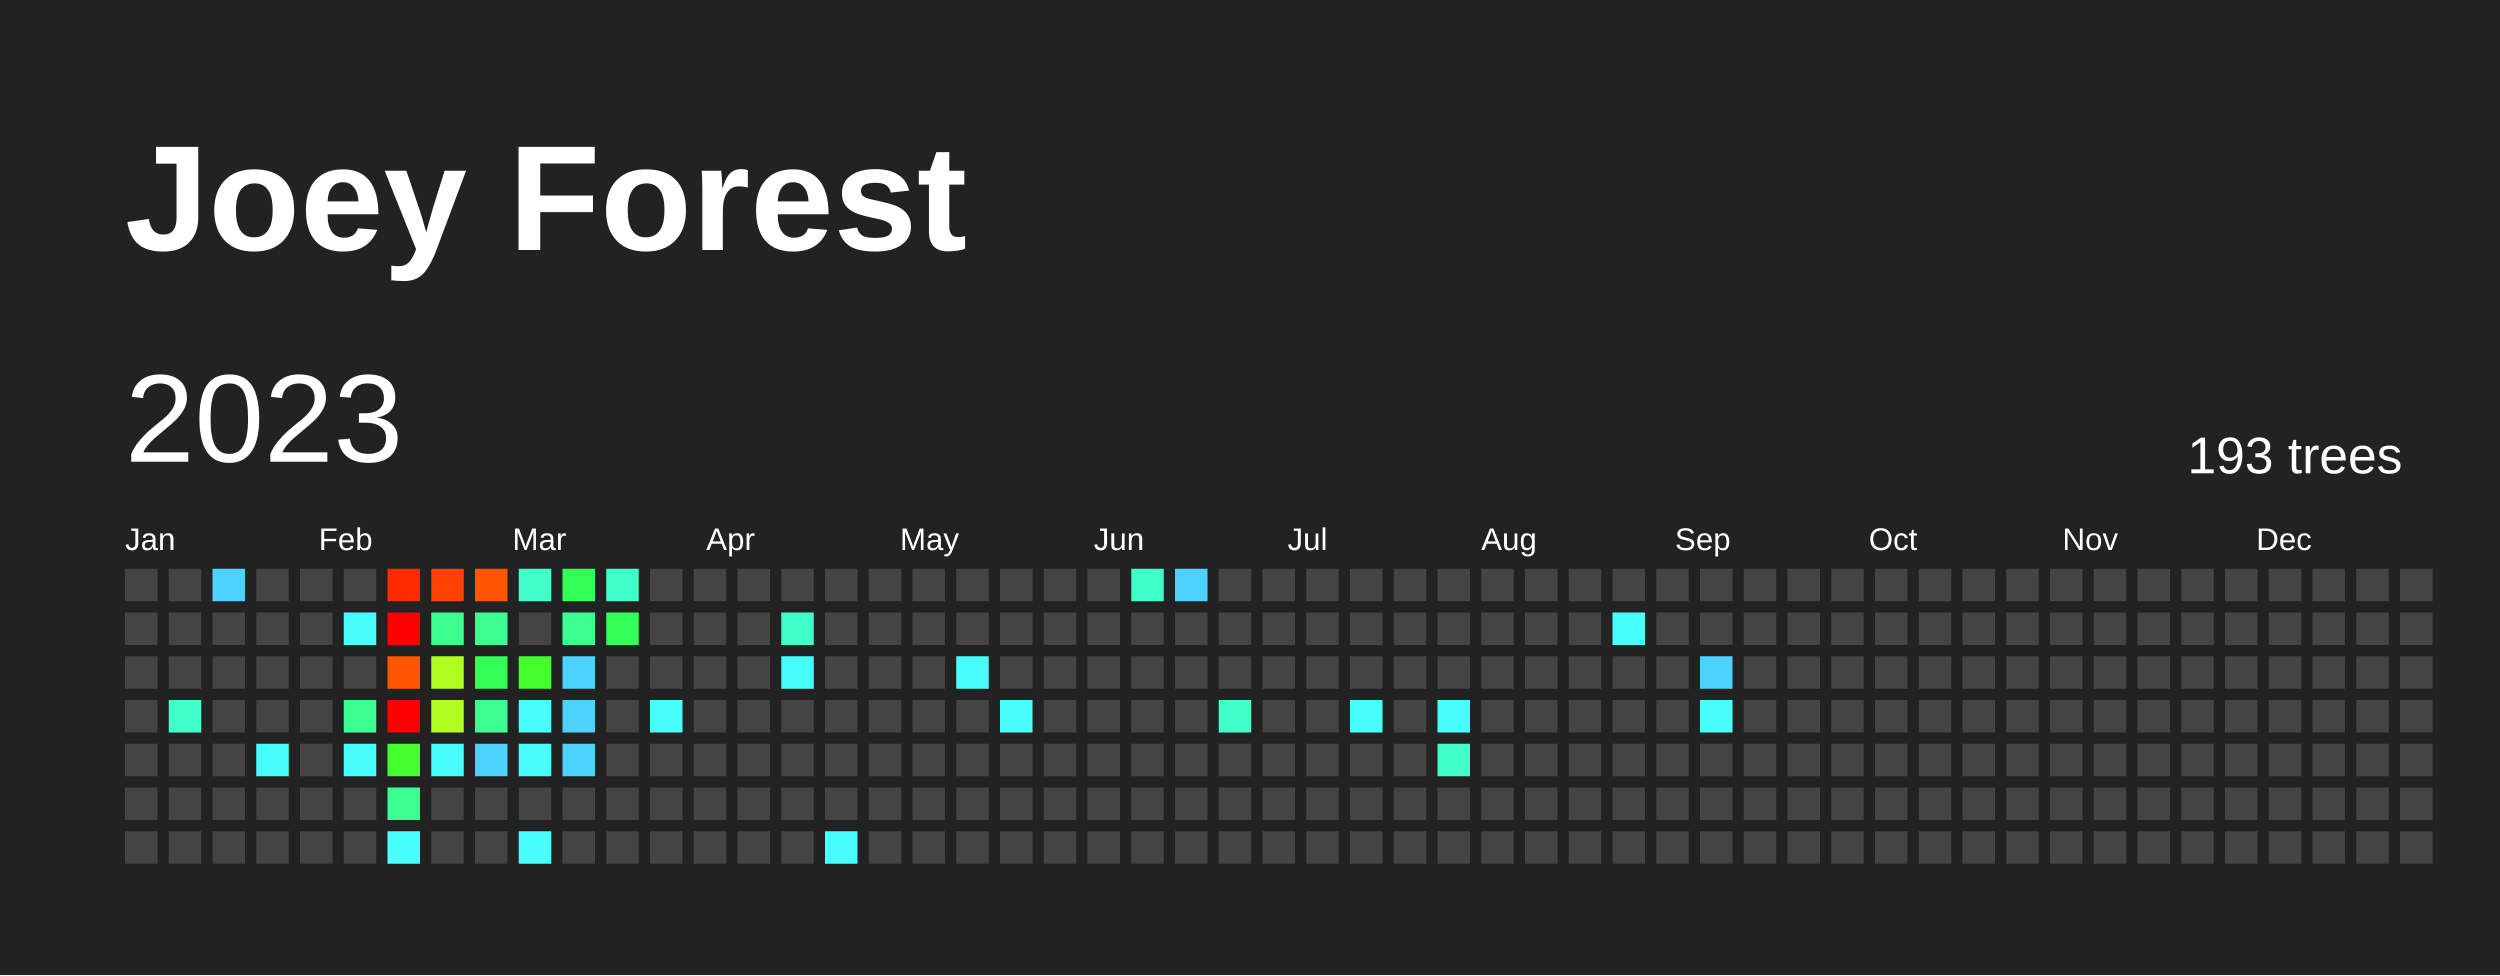
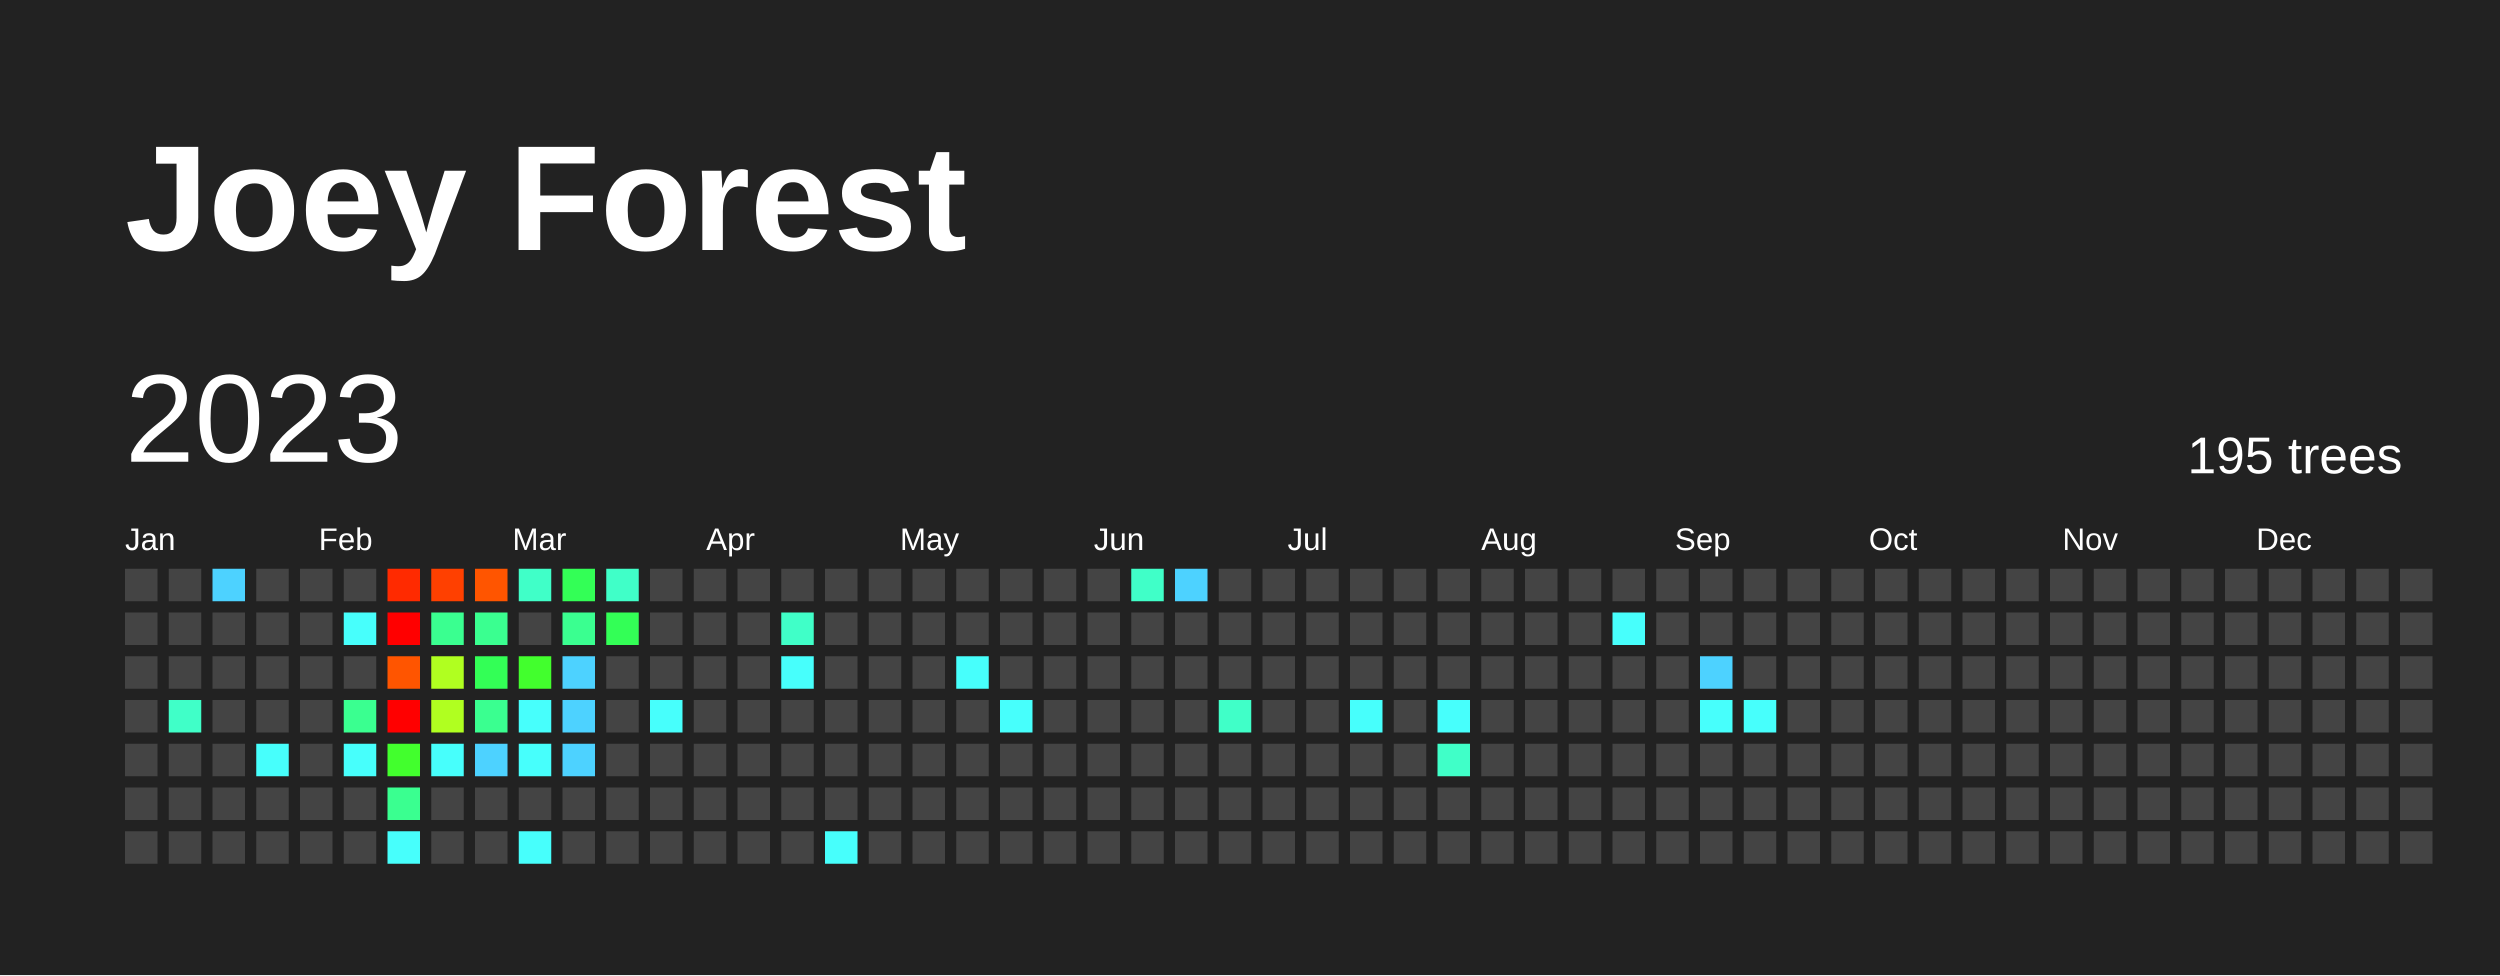
<svg xmlns="http://www.w3.org/2000/svg" baseProfile="full" height="78mm" version="1.1" viewBox="0,0,200,78" width="200mm">
  <defs />
  <rect fill="#222222" height="78" width="200" x="0" y="0" />
  <text fill="#FFFFFF" style="font-size:12px; font-family:Arial; font-weight:bold;" x="10" y="20">Joey Forest</text>
  <text dominant-baseline="hanging" fill="#FFFFFF" style="font-size:10.0px; font-family:Arial;" x="10" y="30">2023</text>
-   <text dominant-baseline="hanging" fill="#FFFFFF" style="font-size:4.125px; font-family:Arial;" x="175" y="35">193 trees</text>
+   <text dominant-baseline="hanging" fill="#FFFFFF" style="font-size:4.125px; font-family:Arial;" x="175" y="35">195 trees</text>
  <text fill="#FFFFFF" style="font-size:2.5px; font-family:Arial" x="10.0" y="44">Jan</text>
  <text fill="#FFFFFF" style="font-size:2.5px; font-family:Arial" x="25.5" y="44">Feb</text>
  <text fill="#FFFFFF" style="font-size:2.5px; font-family:Arial" x="41.0" y="44">Mar</text>
  <text fill="#FFFFFF" style="font-size:2.5px; font-family:Arial" x="56.5" y="44">Apr</text>
  <text fill="#FFFFFF" style="font-size:2.5px; font-family:Arial" x="72.0" y="44">May</text>
  <text fill="#FFFFFF" style="font-size:2.5px; font-family:Arial" x="87.5" y="44">Jun</text>
  <text fill="#FFFFFF" style="font-size:2.5px; font-family:Arial" x="103.0" y="44">Jul</text>
  <text fill="#FFFFFF" style="font-size:2.5px; font-family:Arial" x="118.5" y="44">Aug</text>
  <text fill="#FFFFFF" style="font-size:2.5px; font-family:Arial" x="134.0" y="44">Sep</text>
  <text fill="#FFFFFF" style="font-size:2.5px; font-family:Arial" x="149.5" y="44">Oct</text>
  <text fill="#FFFFFF" style="font-size:2.5px; font-family:Arial" x="165.0" y="44">Nov</text>
  <text fill="#FFFFFF" style="font-size:2.5px; font-family:Arial" x="180.5" y="44">Dec</text>
  <rect fill="#444444" height="2.6" width="2.6" x="10.0" y="45.5" />
  <rect fill="#444444" height="2.6" width="2.6" x="10.0" y="49.0" />
  <rect fill="#444444" height="2.6" width="2.6" x="10.0" y="52.5" />
  <rect fill="#444444" height="2.6" width="2.6" x="10.0" y="56.0" />
  <rect fill="#444444" height="2.6" width="2.6" x="10.0" y="59.5" />
  <rect fill="#444444" height="2.6" width="2.6" x="10.0" y="63.0" />
  <rect fill="#444444" height="2.6" width="2.6" x="10.0" y="66.5" />
  <rect fill="#444444" height="2.6" width="2.6" x="13.5" y="45.5" />
  <rect fill="#444444" height="2.6" width="2.6" x="13.5" y="49.0" />
  <rect fill="#444444" height="2.6" width="2.6" x="13.5" y="52.5" />
  <rect fill="#40ffc8" height="2.6" width="2.6" x="13.5" y="56.0" />
  <rect fill="#444444" height="2.6" width="2.6" x="13.5" y="59.5" />
  <rect fill="#444444" height="2.6" width="2.6" x="13.5" y="63.0" />
  <rect fill="#444444" height="2.6" width="2.6" x="13.5" y="66.5" />
  <rect fill="#4dd2ff" height="2.6" width="2.6" x="17.0" y="45.5" />
  <rect fill="#444444" height="2.6" width="2.6" x="17.0" y="49.0" />
  <rect fill="#444444" height="2.6" width="2.6" x="17.0" y="52.5" />
  <rect fill="#444444" height="2.6" width="2.6" x="17.0" y="56.0" />
  <rect fill="#444444" height="2.6" width="2.6" x="17.0" y="59.5" />
  <rect fill="#444444" height="2.6" width="2.6" x="17.0" y="63.0" />
  <rect fill="#444444" height="2.6" width="2.6" x="17.0" y="66.5" />
  <rect fill="#444444" height="2.6" width="2.6" x="20.5" y="45.5" />
  <rect fill="#444444" height="2.6" width="2.6" x="20.5" y="49.0" />
  <rect fill="#444444" height="2.6" width="2.6" x="20.5" y="52.5" />
  <rect fill="#444444" height="2.6" width="2.6" x="20.5" y="56.0" />
  <rect fill="#47fffc" height="2.6" width="2.6" x="20.5" y="59.5" />
  <rect fill="#444444" height="2.6" width="2.6" x="20.5" y="63.0" />
  <rect fill="#444444" height="2.6" width="2.6" x="20.5" y="66.5" />
  <rect fill="#444444" height="2.6" width="2.6" x="24.0" y="45.5" />
  <rect fill="#444444" height="2.6" width="2.6" x="24.0" y="49.0" />
  <rect fill="#444444" height="2.6" width="2.6" x="24.0" y="52.5" />
  <rect fill="#444444" height="2.6" width="2.6" x="24.0" y="56.0" />
  <rect fill="#444444" height="2.6" width="2.6" x="24.0" y="59.5" />
  <rect fill="#444444" height="2.6" width="2.6" x="24.0" y="63.0" />
  <rect fill="#444444" height="2.6" width="2.6" x="24.0" y="66.5" />
  <rect fill="#444444" height="2.6" width="2.6" x="27.5" y="45.5" />
  <rect fill="#47fffc" height="2.6" width="2.6" x="27.5" y="49.0" />
  <rect fill="#444444" height="2.6" width="2.6" x="27.5" y="52.5" />
  <rect fill="#3aff90" height="2.6" width="2.6" x="27.5" y="56.0" />
  <rect fill="#47fffc" height="2.6" width="2.6" x="27.5" y="59.5" />
  <rect fill="#444444" height="2.6" width="2.6" x="27.5" y="63.0" />
  <rect fill="#444444" height="2.6" width="2.6" x="27.5" y="66.5" />
  <rect fill="#ff2a00" height="2.6" width="2.6" x="31.0" y="45.5" />
  <rect fill="red" height="2.6" width="2.6" x="31.0" y="49.0" />
  <rect fill="#ff5500" height="2.6" width="2.6" x="31.0" y="52.5" />
  <rect fill="red" height="2.6" width="2.6" x="31.0" y="56.0" />
  <rect fill="#42ff2d" height="2.6" width="2.6" x="31.0" y="59.5" />
  <rect fill="#3aff90" height="2.6" width="2.6" x="31.0" y="63.0" />
  <rect fill="#47fffc" height="2.6" width="2.6" x="31.0" y="66.5" />
  <rect fill="#ff4000" height="2.6" width="2.6" x="34.5" y="45.5" />
  <rect fill="#3aff90" height="2.6" width="2.6" x="34.5" y="49.0" />
  <rect fill="#b0ff20" height="2.6" width="2.6" x="34.5" y="52.5" />
  <rect fill="#b0ff20" height="2.6" width="2.6" x="34.5" y="56.0" />
  <rect fill="#47fffc" height="2.6" width="2.6" x="34.5" y="59.5" />
  <rect fill="#444444" height="2.6" width="2.6" x="34.5" y="63.0" />
  <rect fill="#444444" height="2.6" width="2.6" x="34.5" y="66.5" />
  <rect fill="#ff5500" height="2.6" width="2.6" x="38.0" y="45.5" />
  <rect fill="#3aff90" height="2.6" width="2.6" x="38.0" y="49.0" />
  <rect fill="#33ff56" height="2.6" width="2.6" x="38.0" y="52.5" />
  <rect fill="#3aff90" height="2.6" width="2.6" x="38.0" y="56.0" />
  <rect fill="#4dd2ff" height="2.6" width="2.6" x="38.0" y="59.5" />
  <rect fill="#444444" height="2.6" width="2.6" x="38.0" y="63.0" />
  <rect fill="#444444" height="2.6" width="2.6" x="38.0" y="66.5" />
  <rect fill="#40ffc8" height="2.6" width="2.6" x="41.5" y="45.5" />
  <rect fill="#444444" height="2.6" width="2.6" x="41.5" y="49.0" />
  <rect fill="#42ff2d" height="2.6" width="2.6" x="41.5" y="52.5" />
  <rect fill="#47fffc" height="2.6" width="2.6" x="41.5" y="56.0" />
  <rect fill="#47fffc" height="2.6" width="2.6" x="41.5" y="59.5" />
  <rect fill="#444444" height="2.6" width="2.6" x="41.5" y="63.0" />
  <rect fill="#47fffc" height="2.6" width="2.6" x="41.5" y="66.5" />
  <rect fill="#33ff56" height="2.6" width="2.6" x="45.0" y="45.5" />
  <rect fill="#3aff90" height="2.6" width="2.6" x="45.0" y="49.0" />
  <rect fill="#4dd2ff" height="2.6" width="2.6" x="45.0" y="52.5" />
  <rect fill="#4dd2ff" height="2.6" width="2.6" x="45.0" y="56.0" />
  <rect fill="#4dd2ff" height="2.6" width="2.6" x="45.0" y="59.5" />
  <rect fill="#444444" height="2.6" width="2.6" x="45.0" y="63.0" />
  <rect fill="#444444" height="2.6" width="2.6" x="45.0" y="66.5" />
  <rect fill="#40ffc8" height="2.6" width="2.6" x="48.5" y="45.5" />
  <rect fill="#33ff56" height="2.6" width="2.6" x="48.5" y="49.0" />
  <rect fill="#444444" height="2.6" width="2.6" x="48.5" y="52.5" />
  <rect fill="#444444" height="2.6" width="2.6" x="48.5" y="56.0" />
  <rect fill="#444444" height="2.6" width="2.6" x="48.5" y="59.5" />
  <rect fill="#444444" height="2.6" width="2.6" x="48.5" y="63.0" />
  <rect fill="#444444" height="2.6" width="2.6" x="48.5" y="66.5" />
  <rect fill="#444444" height="2.6" width="2.6" x="52.0" y="45.5" />
  <rect fill="#444444" height="2.6" width="2.6" x="52.0" y="49.0" />
  <rect fill="#444444" height="2.6" width="2.6" x="52.0" y="52.5" />
  <rect fill="#47fffc" height="2.6" width="2.6" x="52.0" y="56.0" />
  <rect fill="#444444" height="2.6" width="2.6" x="52.0" y="59.5" />
  <rect fill="#444444" height="2.6" width="2.6" x="52.0" y="63.0" />
  <rect fill="#444444" height="2.6" width="2.6" x="52.0" y="66.5" />
  <rect fill="#444444" height="2.6" width="2.6" x="55.5" y="45.5" />
  <rect fill="#444444" height="2.6" width="2.6" x="55.5" y="49.0" />
  <rect fill="#444444" height="2.6" width="2.6" x="55.5" y="52.5" />
  <rect fill="#444444" height="2.6" width="2.6" x="55.5" y="56.0" />
  <rect fill="#444444" height="2.6" width="2.6" x="55.5" y="59.5" />
  <rect fill="#444444" height="2.6" width="2.6" x="55.5" y="63.0" />
  <rect fill="#444444" height="2.6" width="2.6" x="55.5" y="66.5" />
  <rect fill="#444444" height="2.6" width="2.6" x="59.0" y="45.5" />
  <rect fill="#444444" height="2.6" width="2.6" x="59.0" y="49.0" />
  <rect fill="#444444" height="2.6" width="2.6" x="59.0" y="52.5" />
  <rect fill="#444444" height="2.6" width="2.6" x="59.0" y="56.0" />
  <rect fill="#444444" height="2.6" width="2.6" x="59.0" y="59.5" />
  <rect fill="#444444" height="2.6" width="2.6" x="59.0" y="63.0" />
  <rect fill="#444444" height="2.6" width="2.6" x="59.0" y="66.5" />
  <rect fill="#444444" height="2.6" width="2.6" x="62.5" y="45.5" />
  <rect fill="#40ffc8" height="2.6" width="2.6" x="62.5" y="49.0" />
  <rect fill="#47fffc" height="2.6" width="2.6" x="62.5" y="52.5" />
  <rect fill="#444444" height="2.6" width="2.6" x="62.5" y="56.0" />
  <rect fill="#444444" height="2.6" width="2.6" x="62.5" y="59.5" />
  <rect fill="#444444" height="2.6" width="2.6" x="62.5" y="63.0" />
  <rect fill="#444444" height="2.6" width="2.6" x="62.5" y="66.5" />
  <rect fill="#444444" height="2.6" width="2.6" x="66.0" y="45.5" />
  <rect fill="#444444" height="2.6" width="2.6" x="66.0" y="49.0" />
  <rect fill="#444444" height="2.6" width="2.6" x="66.0" y="52.5" />
  <rect fill="#444444" height="2.6" width="2.6" x="66.0" y="56.0" />
  <rect fill="#444444" height="2.6" width="2.6" x="66.0" y="59.5" />
  <rect fill="#444444" height="2.6" width="2.6" x="66.0" y="63.0" />
  <rect fill="#47fffc" height="2.6" width="2.6" x="66.0" y="66.5" />
  <rect fill="#444444" height="2.6" width="2.6" x="69.5" y="45.5" />
  <rect fill="#444444" height="2.6" width="2.6" x="69.5" y="49.0" />
  <rect fill="#444444" height="2.6" width="2.6" x="69.5" y="52.5" />
  <rect fill="#444444" height="2.6" width="2.6" x="69.5" y="56.0" />
  <rect fill="#444444" height="2.6" width="2.6" x="69.5" y="59.5" />
  <rect fill="#444444" height="2.6" width="2.6" x="69.5" y="63.0" />
  <rect fill="#444444" height="2.6" width="2.6" x="69.5" y="66.5" />
  <rect fill="#444444" height="2.6" width="2.6" x="73.0" y="45.5" />
  <rect fill="#444444" height="2.6" width="2.6" x="73.0" y="49.0" />
  <rect fill="#444444" height="2.6" width="2.6" x="73.0" y="52.5" />
  <rect fill="#444444" height="2.6" width="2.6" x="73.0" y="56.0" />
  <rect fill="#444444" height="2.6" width="2.6" x="73.0" y="59.5" />
  <rect fill="#444444" height="2.6" width="2.6" x="73.0" y="63.0" />
  <rect fill="#444444" height="2.6" width="2.6" x="73.0" y="66.5" />
  <rect fill="#444444" height="2.6" width="2.6" x="76.5" y="45.5" />
  <rect fill="#444444" height="2.6" width="2.6" x="76.5" y="49.0" />
  <rect fill="#47fffc" height="2.6" width="2.6" x="76.5" y="52.5" />
  <rect fill="#444444" height="2.6" width="2.6" x="76.5" y="56.0" />
  <rect fill="#444444" height="2.6" width="2.6" x="76.5" y="59.5" />
  <rect fill="#444444" height="2.6" width="2.6" x="76.5" y="63.0" />
  <rect fill="#444444" height="2.6" width="2.6" x="76.5" y="66.5" />
  <rect fill="#444444" height="2.6" width="2.6" x="80.0" y="45.5" />
  <rect fill="#444444" height="2.6" width="2.6" x="80.0" y="49.0" />
  <rect fill="#444444" height="2.6" width="2.6" x="80.0" y="52.5" />
  <rect fill="#47fffc" height="2.6" width="2.6" x="80.0" y="56.0" />
  <rect fill="#444444" height="2.6" width="2.6" x="80.0" y="59.5" />
  <rect fill="#444444" height="2.6" width="2.6" x="80.0" y="63.0" />
  <rect fill="#444444" height="2.6" width="2.6" x="80.0" y="66.5" />
  <rect fill="#444444" height="2.6" width="2.6" x="83.5" y="45.5" />
  <rect fill="#444444" height="2.6" width="2.6" x="83.5" y="49.0" />
  <rect fill="#444444" height="2.6" width="2.6" x="83.5" y="52.5" />
  <rect fill="#444444" height="2.6" width="2.6" x="83.5" y="56.0" />
  <rect fill="#444444" height="2.6" width="2.6" x="83.5" y="59.5" />
  <rect fill="#444444" height="2.6" width="2.6" x="83.5" y="63.0" />
  <rect fill="#444444" height="2.6" width="2.6" x="83.5" y="66.5" />
  <rect fill="#444444" height="2.6" width="2.6" x="87.0" y="45.5" />
  <rect fill="#444444" height="2.6" width="2.6" x="87.0" y="49.0" />
  <rect fill="#444444" height="2.6" width="2.6" x="87.0" y="52.5" />
  <rect fill="#444444" height="2.6" width="2.6" x="87.0" y="56.0" />
  <rect fill="#444444" height="2.6" width="2.6" x="87.0" y="59.5" />
  <rect fill="#444444" height="2.6" width="2.6" x="87.0" y="63.0" />
  <rect fill="#444444" height="2.6" width="2.6" x="87.0" y="66.5" />
  <rect fill="#40ffc8" height="2.6" width="2.6" x="90.5" y="45.5" />
  <rect fill="#444444" height="2.6" width="2.6" x="90.5" y="49.0" />
  <rect fill="#444444" height="2.6" width="2.6" x="90.5" y="52.5" />
  <rect fill="#444444" height="2.6" width="2.6" x="90.5" y="56.0" />
  <rect fill="#444444" height="2.6" width="2.6" x="90.5" y="59.5" />
  <rect fill="#444444" height="2.6" width="2.6" x="90.5" y="63.0" />
  <rect fill="#444444" height="2.6" width="2.6" x="90.5" y="66.5" />
  <rect fill="#4dd2ff" height="2.6" width="2.6" x="94.0" y="45.5" />
  <rect fill="#444444" height="2.6" width="2.6" x="94.0" y="49.0" />
  <rect fill="#444444" height="2.6" width="2.6" x="94.0" y="52.5" />
  <rect fill="#444444" height="2.6" width="2.6" x="94.0" y="56.0" />
  <rect fill="#444444" height="2.6" width="2.6" x="94.0" y="59.5" />
  <rect fill="#444444" height="2.6" width="2.6" x="94.0" y="63.0" />
  <rect fill="#444444" height="2.6" width="2.6" x="94.0" y="66.5" />
  <rect fill="#444444" height="2.6" width="2.6" x="97.5" y="45.5" />
  <rect fill="#444444" height="2.6" width="2.6" x="97.5" y="49.0" />
  <rect fill="#444444" height="2.6" width="2.6" x="97.5" y="52.5" />
  <rect fill="#40ffc8" height="2.6" width="2.6" x="97.5" y="56.0" />
  <rect fill="#444444" height="2.6" width="2.6" x="97.5" y="59.5" />
  <rect fill="#444444" height="2.6" width="2.6" x="97.5" y="63.0" />
  <rect fill="#444444" height="2.6" width="2.6" x="97.5" y="66.5" />
  <rect fill="#444444" height="2.6" width="2.6" x="101.0" y="45.5" />
  <rect fill="#444444" height="2.6" width="2.6" x="101.0" y="49.0" />
  <rect fill="#444444" height="2.6" width="2.6" x="101.0" y="52.5" />
  <rect fill="#444444" height="2.6" width="2.6" x="101.0" y="56.0" />
  <rect fill="#444444" height="2.6" width="2.6" x="101.0" y="59.5" />
  <rect fill="#444444" height="2.6" width="2.6" x="101.0" y="63.0" />
  <rect fill="#444444" height="2.6" width="2.6" x="101.0" y="66.5" />
  <rect fill="#444444" height="2.6" width="2.6" x="104.5" y="45.5" />
  <rect fill="#444444" height="2.6" width="2.6" x="104.5" y="49.0" />
  <rect fill="#444444" height="2.6" width="2.6" x="104.5" y="52.5" />
  <rect fill="#444444" height="2.6" width="2.6" x="104.5" y="56.0" />
  <rect fill="#444444" height="2.6" width="2.6" x="104.5" y="59.5" />
  <rect fill="#444444" height="2.6" width="2.6" x="104.5" y="63.0" />
  <rect fill="#444444" height="2.6" width="2.6" x="104.5" y="66.5" />
  <rect fill="#444444" height="2.6" width="2.6" x="108.0" y="45.5" />
  <rect fill="#444444" height="2.6" width="2.6" x="108.0" y="49.0" />
  <rect fill="#444444" height="2.6" width="2.6" x="108.0" y="52.5" />
  <rect fill="#47fffc" height="2.6" width="2.6" x="108.0" y="56.0" />
  <rect fill="#444444" height="2.6" width="2.6" x="108.0" y="59.5" />
  <rect fill="#444444" height="2.6" width="2.6" x="108.0" y="63.0" />
  <rect fill="#444444" height="2.6" width="2.6" x="108.0" y="66.5" />
  <rect fill="#444444" height="2.6" width="2.6" x="111.5" y="45.5" />
  <rect fill="#444444" height="2.6" width="2.6" x="111.5" y="49.0" />
  <rect fill="#444444" height="2.6" width="2.6" x="111.5" y="52.5" />
  <rect fill="#444444" height="2.6" width="2.6" x="111.5" y="56.0" />
  <rect fill="#444444" height="2.6" width="2.6" x="111.5" y="59.5" />
  <rect fill="#444444" height="2.6" width="2.6" x="111.5" y="63.0" />
  <rect fill="#444444" height="2.6" width="2.6" x="111.5" y="66.5" />
  <rect fill="#444444" height="2.6" width="2.6" x="115.0" y="45.5" />
  <rect fill="#444444" height="2.6" width="2.6" x="115.0" y="49.0" />
  <rect fill="#444444" height="2.6" width="2.6" x="115.0" y="52.5" />
  <rect fill="#47fffc" height="2.6" width="2.6" x="115.0" y="56.0" />
  <rect fill="#40ffc8" height="2.6" width="2.6" x="115.0" y="59.5" />
  <rect fill="#444444" height="2.6" width="2.6" x="115.0" y="63.0" />
  <rect fill="#444444" height="2.6" width="2.6" x="115.0" y="66.5" />
  <rect fill="#444444" height="2.6" width="2.6" x="118.5" y="45.5" />
  <rect fill="#444444" height="2.6" width="2.6" x="118.5" y="49.0" />
  <rect fill="#444444" height="2.6" width="2.6" x="118.5" y="52.5" />
  <rect fill="#444444" height="2.6" width="2.6" x="118.5" y="56.0" />
  <rect fill="#444444" height="2.6" width="2.6" x="118.5" y="59.5" />
  <rect fill="#444444" height="2.6" width="2.6" x="118.5" y="63.0" />
  <rect fill="#444444" height="2.6" width="2.6" x="118.5" y="66.5" />
  <rect fill="#444444" height="2.6" width="2.6" x="122.0" y="45.5" />
  <rect fill="#444444" height="2.6" width="2.6" x="122.0" y="49.0" />
  <rect fill="#444444" height="2.6" width="2.6" x="122.0" y="52.5" />
  <rect fill="#444444" height="2.6" width="2.6" x="122.0" y="56.0" />
  <rect fill="#444444" height="2.6" width="2.6" x="122.0" y="59.5" />
  <rect fill="#444444" height="2.6" width="2.6" x="122.0" y="63.0" />
  <rect fill="#444444" height="2.6" width="2.6" x="122.0" y="66.5" />
  <rect fill="#444444" height="2.6" width="2.6" x="125.5" y="45.5" />
  <rect fill="#444444" height="2.6" width="2.6" x="125.5" y="49.0" />
  <rect fill="#444444" height="2.6" width="2.6" x="125.5" y="52.5" />
  <rect fill="#444444" height="2.6" width="2.6" x="125.5" y="56.0" />
  <rect fill="#444444" height="2.6" width="2.6" x="125.5" y="59.5" />
  <rect fill="#444444" height="2.6" width="2.6" x="125.5" y="63.0" />
  <rect fill="#444444" height="2.6" width="2.6" x="125.5" y="66.5" />
  <rect fill="#444444" height="2.6" width="2.6" x="129.0" y="45.5" />
  <rect fill="#47fffc" height="2.6" width="2.6" x="129.0" y="49.0" />
  <rect fill="#444444" height="2.6" width="2.6" x="129.0" y="52.5" />
  <rect fill="#444444" height="2.6" width="2.6" x="129.0" y="56.0" />
  <rect fill="#444444" height="2.6" width="2.6" x="129.0" y="59.5" />
  <rect fill="#444444" height="2.6" width="2.6" x="129.0" y="63.0" />
  <rect fill="#444444" height="2.6" width="2.6" x="129.0" y="66.5" />
  <rect fill="#444444" height="2.6" width="2.6" x="132.5" y="45.5" />
  <rect fill="#444444" height="2.6" width="2.6" x="132.5" y="49.0" />
  <rect fill="#444444" height="2.6" width="2.6" x="132.5" y="52.5" />
  <rect fill="#444444" height="2.6" width="2.6" x="132.5" y="56.0" />
  <rect fill="#444444" height="2.6" width="2.6" x="132.5" y="59.5" />
  <rect fill="#444444" height="2.6" width="2.6" x="132.5" y="63.0" />
  <rect fill="#444444" height="2.6" width="2.6" x="132.5" y="66.5" />
  <rect fill="#444444" height="2.6" width="2.6" x="136.0" y="45.5" />
  <rect fill="#444444" height="2.6" width="2.6" x="136.0" y="49.0" />
  <rect fill="#4dd2ff" height="2.6" width="2.6" x="136.0" y="52.5" />
  <rect fill="#47fffc" height="2.6" width="2.6" x="136.0" y="56.0" />
  <rect fill="#444444" height="2.6" width="2.6" x="136.0" y="59.5" />
  <rect fill="#444444" height="2.6" width="2.6" x="136.0" y="63.0" />
  <rect fill="#444444" height="2.6" width="2.6" x="136.0" y="66.5" />
  <rect fill="#444444" height="2.6" width="2.6" x="139.5" y="45.5" />
  <rect fill="#444444" height="2.6" width="2.6" x="139.5" y="49.0" />
  <rect fill="#444444" height="2.6" width="2.6" x="139.5" y="52.5" />
-   <rect fill="#444444" height="2.6" width="2.6" x="139.5" y="56.0" />
+   <rect fill="#47fffc" height="2.6" width="2.6" x="139.5" y="56.0" />
  <rect fill="#444444" height="2.6" width="2.6" x="139.5" y="59.5" />
  <rect fill="#444444" height="2.6" width="2.6" x="139.5" y="63.0" />
  <rect fill="#444444" height="2.6" width="2.6" x="139.5" y="66.5" />
  <rect fill="#444444" height="2.6" width="2.6" x="143.0" y="45.5" />
  <rect fill="#444444" height="2.6" width="2.6" x="143.0" y="49.0" />
  <rect fill="#444444" height="2.6" width="2.6" x="143.0" y="52.5" />
  <rect fill="#444444" height="2.6" width="2.6" x="143.0" y="56.0" />
  <rect fill="#444444" height="2.6" width="2.6" x="143.0" y="59.5" />
  <rect fill="#444444" height="2.6" width="2.6" x="143.0" y="63.0" />
  <rect fill="#444444" height="2.6" width="2.6" x="143.0" y="66.5" />
  <rect fill="#444444" height="2.6" width="2.6" x="146.5" y="45.5" />
  <rect fill="#444444" height="2.6" width="2.6" x="146.5" y="49.0" />
  <rect fill="#444444" height="2.6" width="2.6" x="146.5" y="52.5" />
  <rect fill="#444444" height="2.6" width="2.6" x="146.5" y="56.0" />
  <rect fill="#444444" height="2.6" width="2.6" x="146.5" y="59.5" />
  <rect fill="#444444" height="2.6" width="2.6" x="146.5" y="63.0" />
  <rect fill="#444444" height="2.6" width="2.6" x="146.5" y="66.5" />
  <rect fill="#444444" height="2.6" width="2.6" x="150.0" y="45.5" />
  <rect fill="#444444" height="2.6" width="2.6" x="150.0" y="49.0" />
  <rect fill="#444444" height="2.6" width="2.6" x="150.0" y="52.5" />
  <rect fill="#444444" height="2.6" width="2.6" x="150.0" y="56.0" />
  <rect fill="#444444" height="2.6" width="2.6" x="150.0" y="59.5" />
  <rect fill="#444444" height="2.6" width="2.6" x="150.0" y="63.0" />
  <rect fill="#444444" height="2.6" width="2.6" x="150.0" y="66.5" />
  <rect fill="#444444" height="2.6" width="2.6" x="153.5" y="45.5" />
  <rect fill="#444444" height="2.6" width="2.6" x="153.5" y="49.0" />
  <rect fill="#444444" height="2.6" width="2.6" x="153.5" y="52.5" />
  <rect fill="#444444" height="2.6" width="2.6" x="153.5" y="56.0" />
  <rect fill="#444444" height="2.6" width="2.6" x="153.5" y="59.5" />
  <rect fill="#444444" height="2.6" width="2.6" x="153.5" y="63.0" />
  <rect fill="#444444" height="2.6" width="2.6" x="153.5" y="66.5" />
  <rect fill="#444444" height="2.6" width="2.6" x="157.0" y="45.5" />
  <rect fill="#444444" height="2.6" width="2.6" x="157.0" y="49.0" />
  <rect fill="#444444" height="2.6" width="2.6" x="157.0" y="52.5" />
  <rect fill="#444444" height="2.6" width="2.6" x="157.0" y="56.0" />
  <rect fill="#444444" height="2.6" width="2.6" x="157.0" y="59.5" />
  <rect fill="#444444" height="2.6" width="2.6" x="157.0" y="63.0" />
  <rect fill="#444444" height="2.6" width="2.6" x="157.0" y="66.5" />
  <rect fill="#444444" height="2.6" width="2.6" x="160.5" y="45.5" />
  <rect fill="#444444" height="2.6" width="2.6" x="160.5" y="49.0" />
  <rect fill="#444444" height="2.6" width="2.6" x="160.5" y="52.5" />
  <rect fill="#444444" height="2.6" width="2.6" x="160.5" y="56.0" />
  <rect fill="#444444" height="2.6" width="2.6" x="160.5" y="59.5" />
  <rect fill="#444444" height="2.6" width="2.6" x="160.5" y="63.0" />
  <rect fill="#444444" height="2.6" width="2.6" x="160.5" y="66.5" />
  <rect fill="#444444" height="2.6" width="2.6" x="164.0" y="45.5" />
  <rect fill="#444444" height="2.6" width="2.6" x="164.0" y="49.0" />
  <rect fill="#444444" height="2.6" width="2.6" x="164.0" y="52.5" />
  <rect fill="#444444" height="2.6" width="2.6" x="164.0" y="56.0" />
  <rect fill="#444444" height="2.6" width="2.6" x="164.0" y="59.5" />
  <rect fill="#444444" height="2.6" width="2.6" x="164.0" y="63.0" />
  <rect fill="#444444" height="2.6" width="2.6" x="164.0" y="66.5" />
  <rect fill="#444444" height="2.6" width="2.6" x="167.5" y="45.5" />
  <rect fill="#444444" height="2.6" width="2.6" x="167.5" y="49.0" />
  <rect fill="#444444" height="2.6" width="2.6" x="167.5" y="52.5" />
  <rect fill="#444444" height="2.6" width="2.6" x="167.5" y="56.0" />
  <rect fill="#444444" height="2.6" width="2.6" x="167.5" y="59.5" />
  <rect fill="#444444" height="2.6" width="2.6" x="167.5" y="63.0" />
  <rect fill="#444444" height="2.6" width="2.6" x="167.5" y="66.5" />
  <rect fill="#444444" height="2.6" width="2.6" x="171.0" y="45.5" />
  <rect fill="#444444" height="2.6" width="2.6" x="171.0" y="49.0" />
  <rect fill="#444444" height="2.6" width="2.6" x="171.0" y="52.5" />
  <rect fill="#444444" height="2.6" width="2.6" x="171.0" y="56.0" />
  <rect fill="#444444" height="2.6" width="2.6" x="171.0" y="59.5" />
  <rect fill="#444444" height="2.6" width="2.6" x="171.0" y="63.0" />
  <rect fill="#444444" height="2.6" width="2.6" x="171.0" y="66.5" />
  <rect fill="#444444" height="2.6" width="2.6" x="174.5" y="45.5" />
  <rect fill="#444444" height="2.6" width="2.6" x="174.5" y="49.0" />
  <rect fill="#444444" height="2.6" width="2.6" x="174.5" y="52.5" />
  <rect fill="#444444" height="2.6" width="2.6" x="174.5" y="56.0" />
  <rect fill="#444444" height="2.6" width="2.6" x="174.5" y="59.5" />
  <rect fill="#444444" height="2.6" width="2.6" x="174.5" y="63.0" />
  <rect fill="#444444" height="2.6" width="2.6" x="174.5" y="66.5" />
  <rect fill="#444444" height="2.6" width="2.6" x="178.0" y="45.5" />
  <rect fill="#444444" height="2.6" width="2.6" x="178.0" y="49.0" />
  <rect fill="#444444" height="2.6" width="2.6" x="178.0" y="52.5" />
  <rect fill="#444444" height="2.6" width="2.6" x="178.0" y="56.0" />
  <rect fill="#444444" height="2.6" width="2.6" x="178.0" y="59.5" />
  <rect fill="#444444" height="2.6" width="2.6" x="178.0" y="63.0" />
  <rect fill="#444444" height="2.6" width="2.6" x="178.0" y="66.5" />
  <rect fill="#444444" height="2.6" width="2.6" x="181.5" y="45.5" />
  <rect fill="#444444" height="2.6" width="2.6" x="181.5" y="49.0" />
  <rect fill="#444444" height="2.6" width="2.6" x="181.5" y="52.5" />
  <rect fill="#444444" height="2.6" width="2.6" x="181.5" y="56.0" />
  <rect fill="#444444" height="2.6" width="2.6" x="181.5" y="59.5" />
  <rect fill="#444444" height="2.6" width="2.6" x="181.5" y="63.0" />
  <rect fill="#444444" height="2.6" width="2.6" x="181.5" y="66.5" />
  <rect fill="#444444" height="2.6" width="2.6" x="185.0" y="45.5" />
  <rect fill="#444444" height="2.6" width="2.6" x="185.0" y="49.0" />
  <rect fill="#444444" height="2.6" width="2.6" x="185.0" y="52.5" />
  <rect fill="#444444" height="2.6" width="2.6" x="185.0" y="56.0" />
  <rect fill="#444444" height="2.6" width="2.6" x="185.0" y="59.5" />
  <rect fill="#444444" height="2.6" width="2.6" x="185.0" y="63.0" />
  <rect fill="#444444" height="2.6" width="2.6" x="185.0" y="66.5" />
  <rect fill="#444444" height="2.6" width="2.6" x="188.5" y="45.5" />
  <rect fill="#444444" height="2.6" width="2.6" x="188.5" y="49.0" />
  <rect fill="#444444" height="2.6" width="2.6" x="188.5" y="52.5" />
  <rect fill="#444444" height="2.6" width="2.6" x="188.5" y="56.0" />
  <rect fill="#444444" height="2.6" width="2.6" x="188.5" y="59.5" />
  <rect fill="#444444" height="2.6" width="2.6" x="188.5" y="63.0" />
  <rect fill="#444444" height="2.6" width="2.6" x="188.5" y="66.5" />
  <rect fill="#444444" height="2.6" width="2.6" x="192.0" y="45.5" />
  <rect fill="#444444" height="2.6" width="2.6" x="192.0" y="49.0" />
  <rect fill="#444444" height="2.6" width="2.6" x="192.0" y="52.5" />
  <rect fill="#444444" height="2.6" width="2.6" x="192.0" y="56.0" />
  <rect fill="#444444" height="2.6" width="2.6" x="192.0" y="59.5" />
  <rect fill="#444444" height="2.6" width="2.6" x="192.0" y="63.0" />
  <rect fill="#444444" height="2.6" width="2.6" x="192.0" y="66.5" />
</svg>
